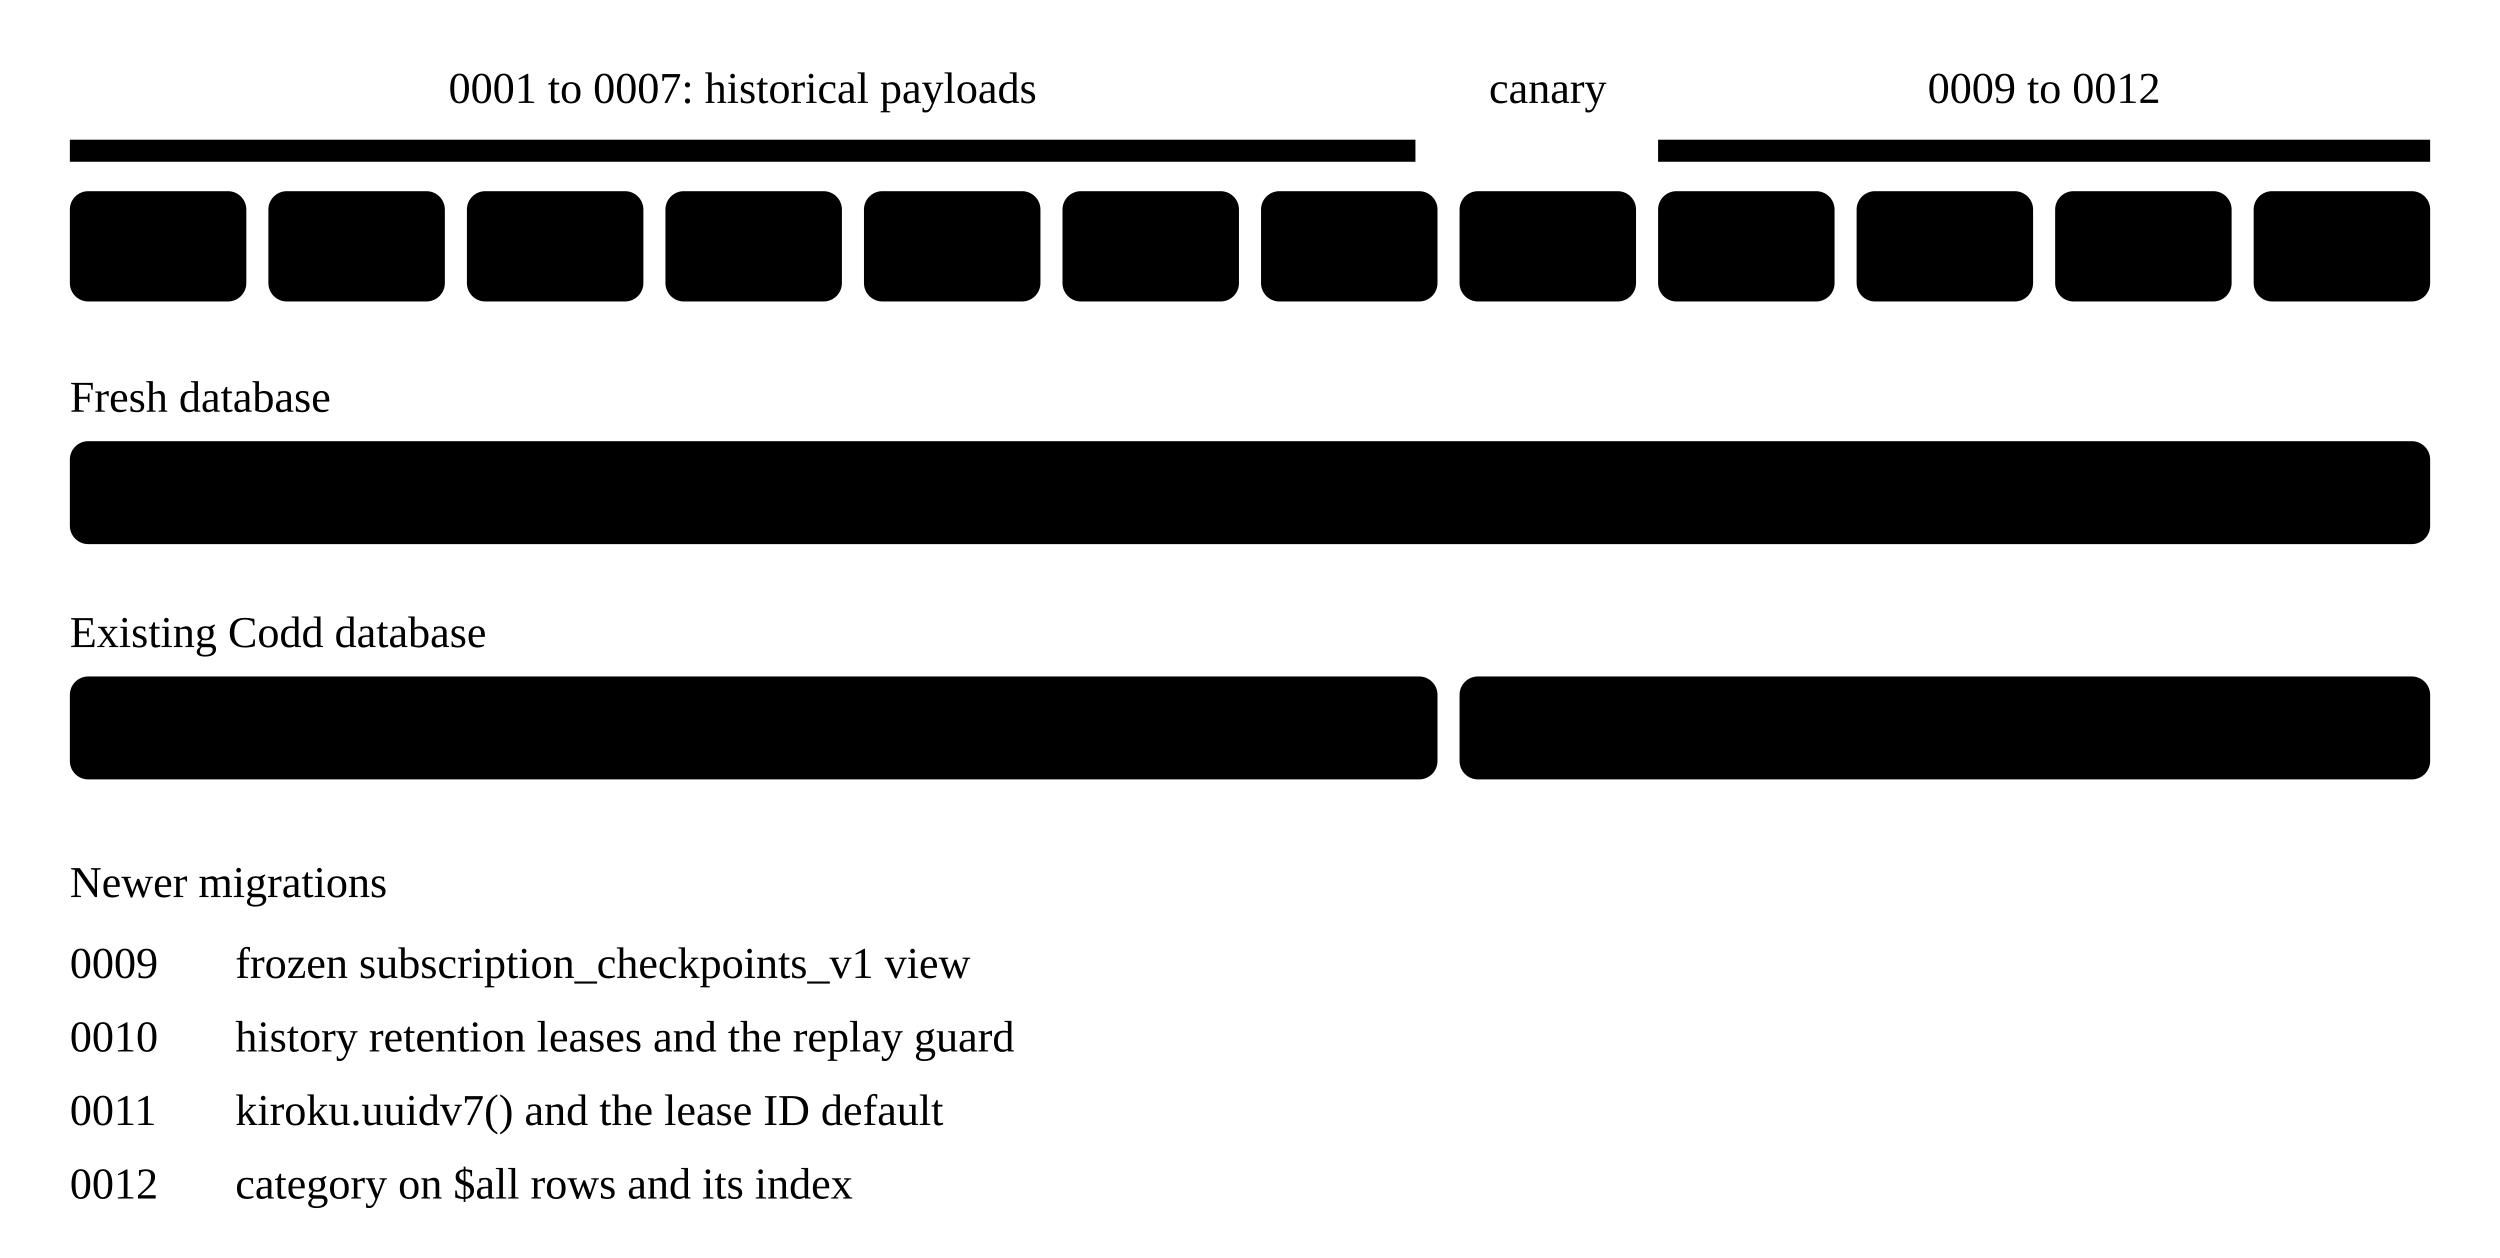
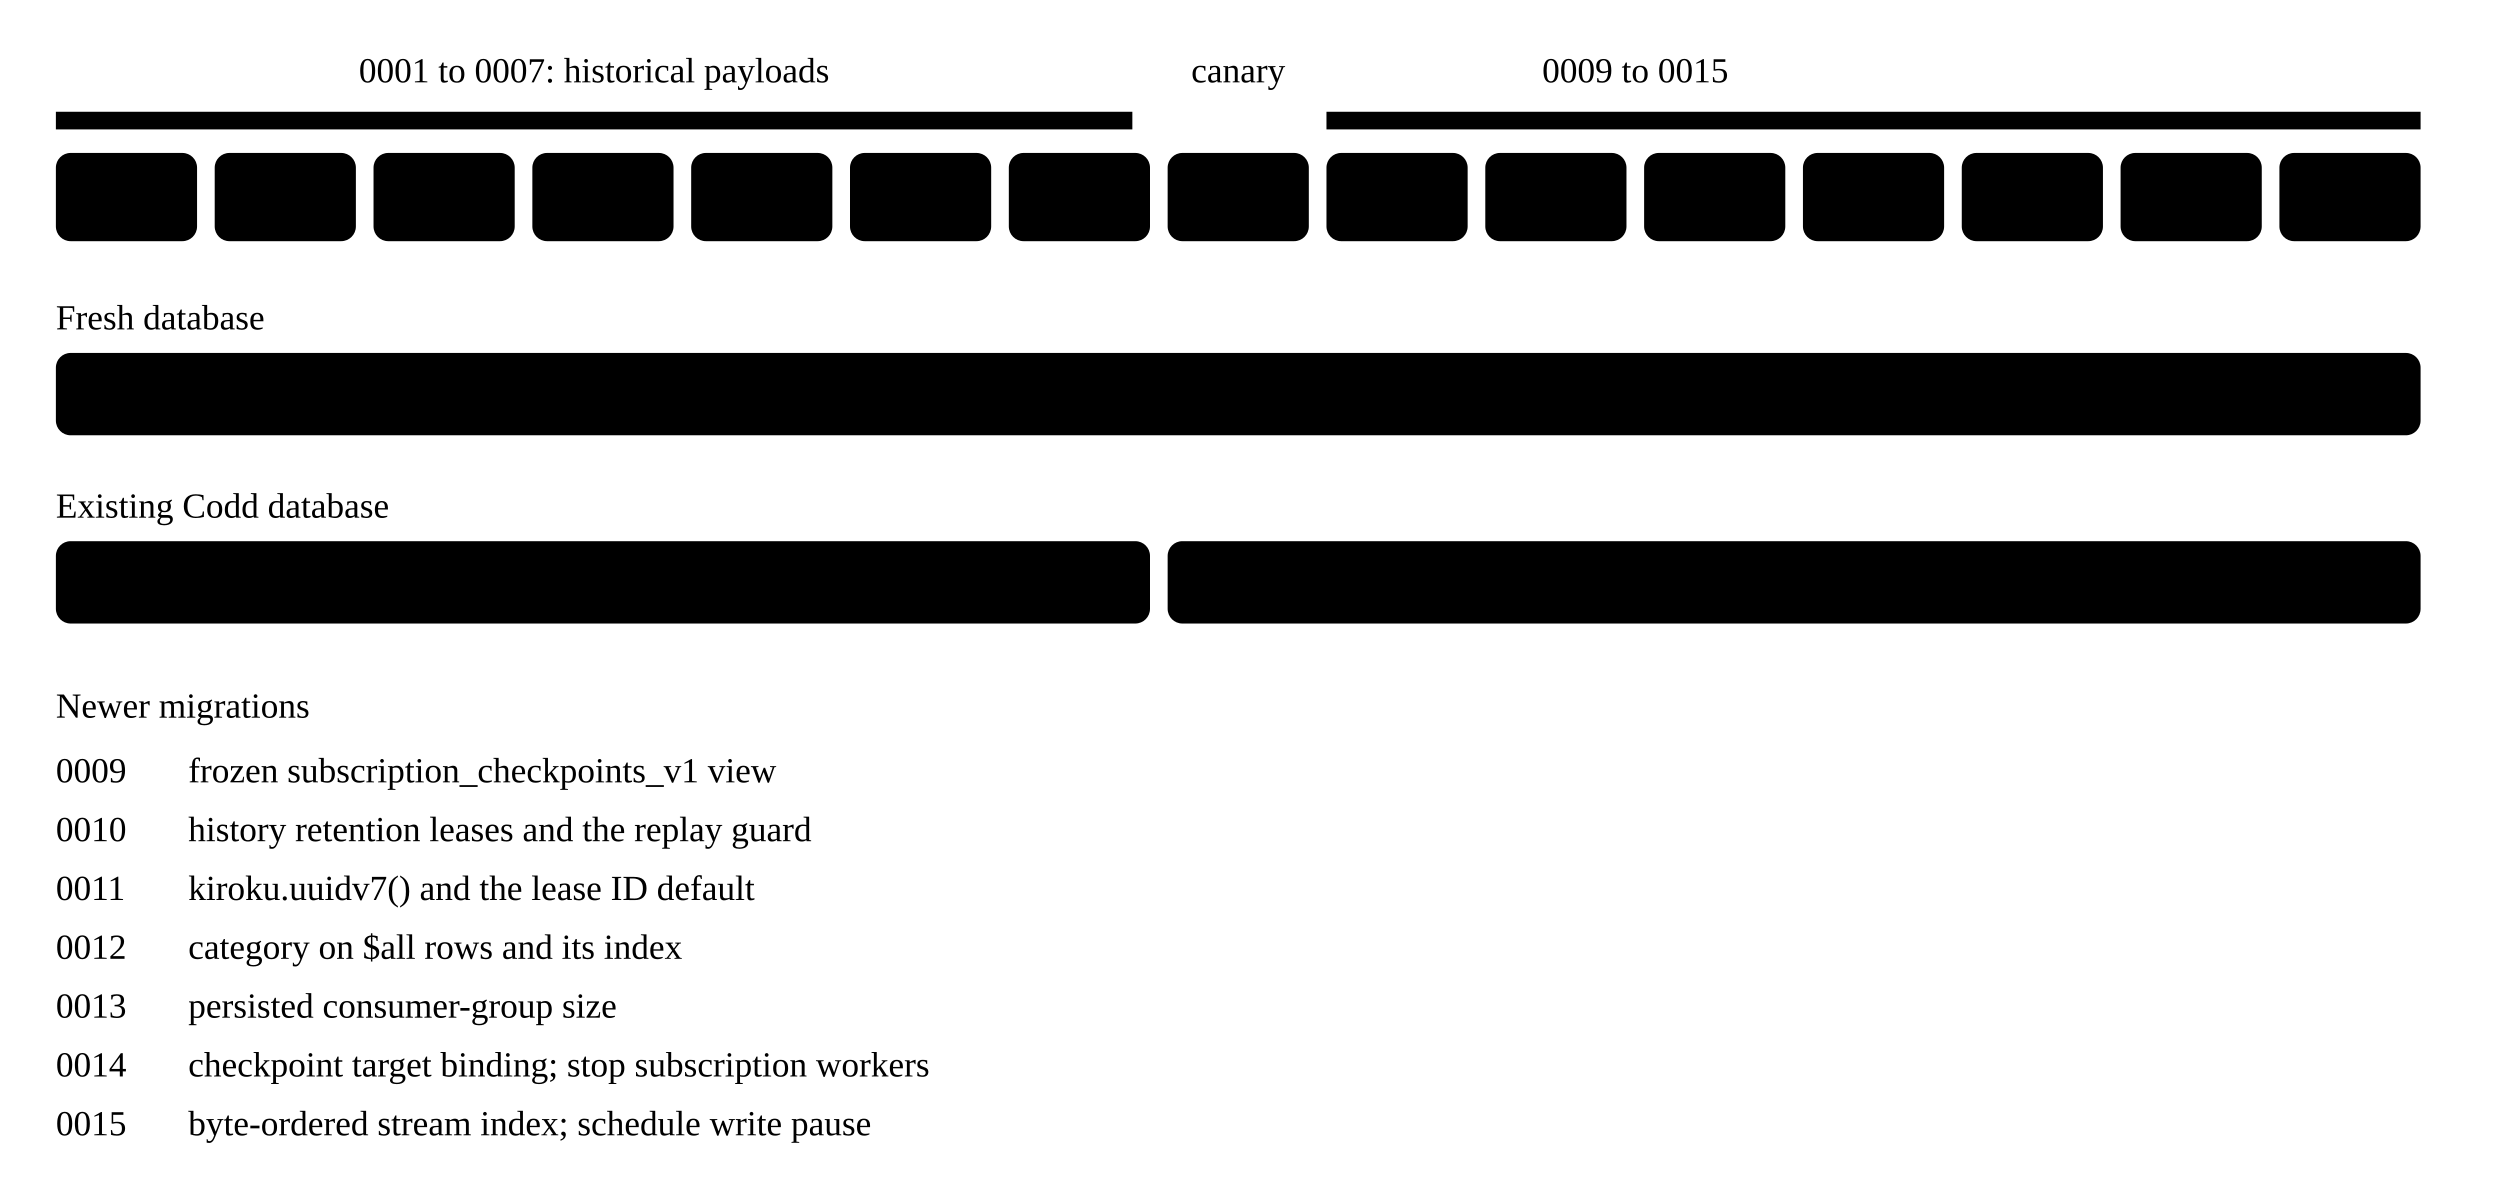
- <svg xmlns="http://www.w3.org/2000/svg" viewBox="0 0 680 342">
+ <svg xmlns="http://www.w3.org/2000/svg" viewBox="0 0 850 408">
  <text class="small" x="202" y="28" text-anchor="middle">0001 to 0007: historical payloads</text>
  <path class="axis" d="M19 44 V38 H385 V44" />
  <text class="small accent" x="421" y="28" text-anchor="middle">canary</text>
-   <text class="small violet" x="556" y="28" text-anchor="middle">0009 to 0012</text>
-   <path class="axis violet" d="M451 44 V38 H661 V44" />
+   <text class="small violet" x="556" y="28" text-anchor="middle">0009 to 0015</text>
+   <path class="axis violet" d="M451 44 V38 H823 V44" />
  <rect class="node" x="19" y="52" width="48" height="30" rx="5" />
  <text class="code small" x="43" y="71" text-anchor="middle">0001</text>
  <rect class="node" x="73" y="52" width="48" height="30" rx="5" />
  <text class="code small" x="97" y="71" text-anchor="middle">0002</text>
  <rect class="node" x="127" y="52" width="48" height="30" rx="5" />
  <text class="code small" x="151" y="71" text-anchor="middle">0003</text>
  <rect class="node" x="181" y="52" width="48" height="30" rx="5" />
  <text class="code small" x="205" y="71" text-anchor="middle">0004</text>
  <rect class="node" x="235" y="52" width="48" height="30" rx="5" />
  <text class="code small" x="259" y="71" text-anchor="middle">0005</text>
  <rect class="node" x="289" y="52" width="48" height="30" rx="5" />
  <text class="code small" x="313" y="71" text-anchor="middle">0006</text>
  <rect class="node" x="343" y="52" width="48" height="30" rx="5" />
  <text class="code small" x="367" y="71" text-anchor="middle">0007</text>
  <rect class="node accent" x="397" y="52" width="48" height="30" rx="5" />
  <text class="code small accent" x="421" y="71" text-anchor="middle">0008</text>
  <rect class="node violet" x="451" y="52" width="48" height="30" rx="5" />
  <text class="code small violet" x="475" y="71" text-anchor="middle">0009</text>
  <rect class="node violet" x="505" y="52" width="48" height="30" rx="5" />
  <text class="code small violet" x="529" y="71" text-anchor="middle">0010</text>
  <rect class="node violet" x="559" y="52" width="48" height="30" rx="5" />
  <text class="code small violet" x="583" y="71" text-anchor="middle">0011</text>
  <rect class="node violet" x="613" y="52" width="48" height="30" rx="5" />
  <text class="code small violet" x="637" y="71" text-anchor="middle">0012</text>
+   <rect class="node violet" x="667" y="52" width="48" height="30" rx="5" />
+   <text class="code small violet" x="691" y="71" text-anchor="middle">0013</text>
+   <rect class="node violet" x="721" y="52" width="48" height="30" rx="5" />
+   <text class="code small violet" x="745" y="71" text-anchor="middle">0014</text>
+   <rect class="node violet" x="775" y="52" width="48" height="30" rx="5" />
+   <text class="code small violet" x="799" y="71" text-anchor="middle">0015</text>
  <text class="heading" x="19" y="112">Fresh database</text>
-   <rect class="band accent" x="19" y="120" width="642" height="28" rx="5" />
-   <text class="small accent" x="340" y="138" text-anchor="middle">up applies all twelve migrations</text>
+   <rect class="band accent" x="19" y="120" width="804" height="28" rx="5" />
+   <text class="small accent" x="340" y="138" text-anchor="middle">up applies all fifteen migrations</text>
  <text class="heading" x="19" y="176">Existing Codd database</text>
  <rect class="node ghost" x="19" y="184" width="372" height="28" rx="5" />
  <text class="small muted" x="205" y="202" text-anchor="middle">import records these rows, no DDL runs</text>
-   <rect class="band accent" x="397" y="184" width="264" height="28" rx="5" />
+   <rect class="band accent" x="397" y="184" width="426" height="28" rx="5" />
  <text class="small accent" x="529" y="202" text-anchor="middle">up applies 0008 and later</text>
  <text class="heading" x="19" y="244">Newer migrations</text>
  <text class="code small" x="19" y="266">0009</text>
  <text class="small" x="64" y="266">frozen subscription_checkpoints_v1 view</text>
  <text class="code small" x="19" y="286">0010</text>
  <text class="small" x="64" y="286">history retention leases and the replay guard</text>
  <text class="code small" x="19" y="306">0011</text>
  <text class="small" x="64" y="306">kiroku.uuidv7() and the lease ID default</text>
  <text class="code small" x="19" y="326">0012</text>
  <text class="small" x="64" y="326">category on $all rows and its index</text>
+   <text class="code small" x="19" y="346">0013</text>
+   <text class="small" x="64" y="346">persisted consumer-group size</text>
+   <text class="code small" x="19" y="366">0014</text>
+   <text class="small" x="64" y="366">checkpoint target binding; stop subscription workers</text>
+   <text class="code small" x="19" y="386">0015</text>
+   <text class="small" x="64" y="386">byte-ordered stream index; schedule write pause</text>
</svg>
